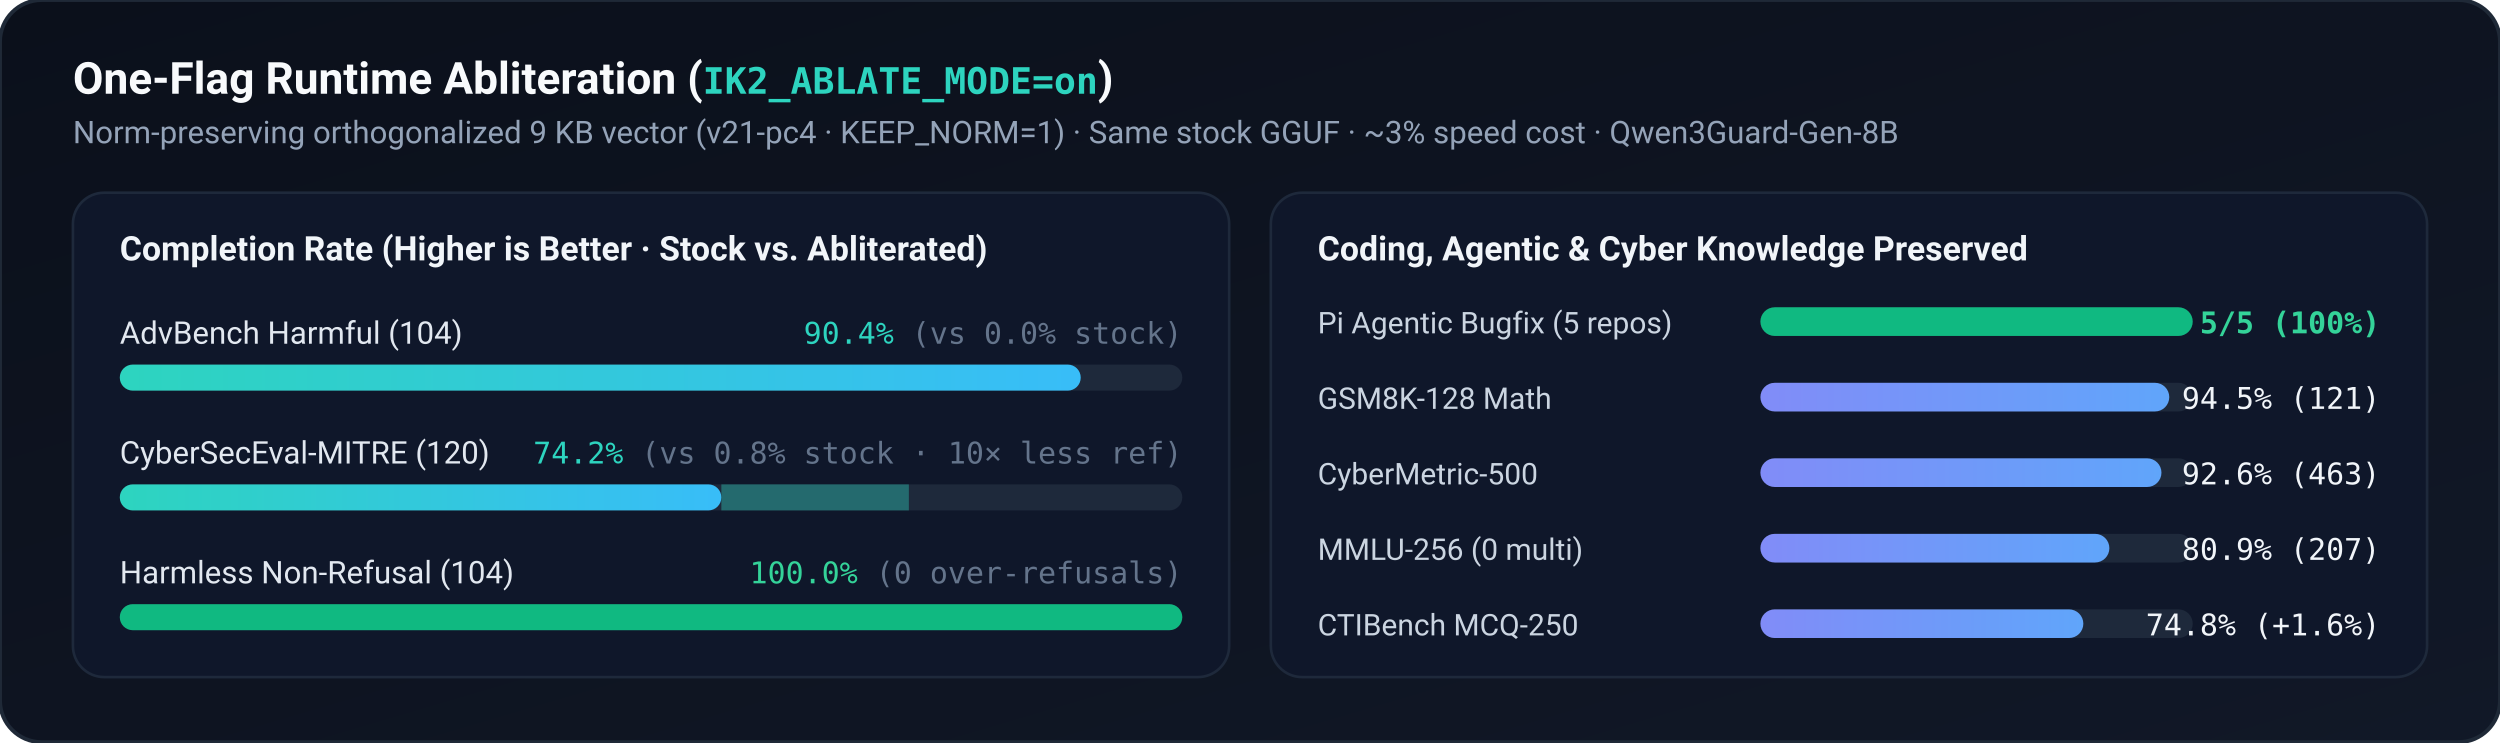
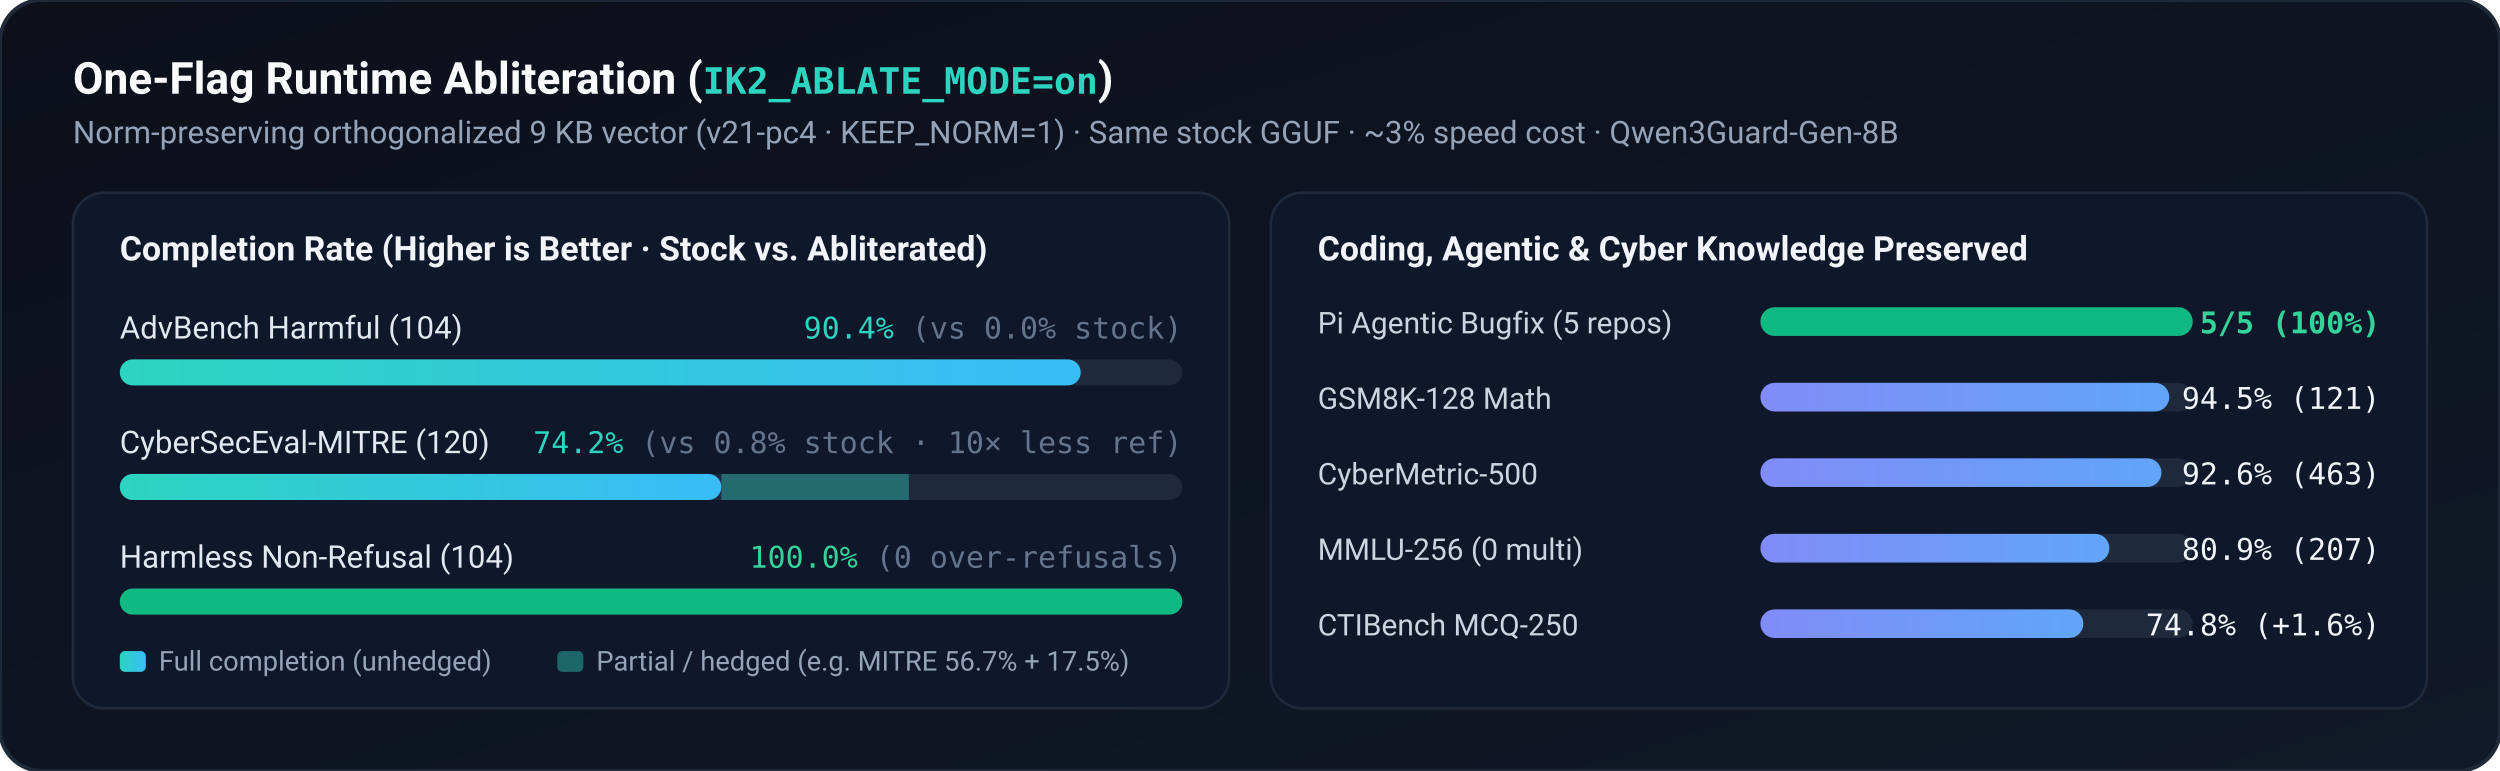
- <svg xmlns="http://www.w3.org/2000/svg" viewBox="0 0 960 285" width="960" height="285" role="img" aria-label="One-Flag Runtime Cyber Abliteration Benchmarks">
+ <svg xmlns="http://www.w3.org/2000/svg" viewBox="0 0 960 296" width="960" height="296" role="img" aria-label="One-Flag Runtime Abliteration Benchmarks">
  <defs>
    <linearGradient id="bg2" x1="0" y1="0" x2="1" y2="1">
      <stop offset="0%" stop-color="#0b101b" />
      <stop offset="100%" stop-color="#111827" />
    </linearGradient>
    <linearGradient id="cyberGrad" x1="0" y1="0" x2="1" y2="0">
      <stop offset="0%" stop-color="#2dd4bf" />
      <stop offset="100%" stop-color="#38bdf8" />
    </linearGradient>
    <linearGradient id="keepGrad" x1="0" y1="0" x2="1" y2="0">
      <stop offset="0%" stop-color="#818cf8" />
      <stop offset="100%" stop-color="#60a5fa" />
    </linearGradient>
    <style>
      .sans { font-family: -apple-system, BlinkMacSystemFont, "Segoe UI", Roboto, Inter, Helvetica, Arial, sans-serif; }
      .mono { font-family: ui-monospace, SFMono-Regular, Menlo, Monaco, Consolas, monospace; }
    </style>
  </defs>
-   <rect x="0" y="0" width="960" height="285" rx="16" fill="url(#bg2)" stroke="#1f2937" stroke-width="1.5" />
+   <rect x="0" y="0" width="960" height="296" rx="16" fill="url(#bg2)" stroke="#1f2937" stroke-width="1.5" />
  <text x="28" y="36" class="sans" font-size="17" font-weight="700" fill="#f8fafc">One-Flag Runtime Abliteration (<tspan class="mono" font-size="14" fill="#2dd4bf">IK2_ABLATE_MODE=on</tspan>)</text>
  <text x="28" y="55" class="sans" font-size="12" fill="#94a3b8">Norm-preserving orthogonalized 9 KB vector (v21-pc4 · KEEP_NORM=1) · Same stock GGUF · ~3% speed cost · Qwen3Guard-Gen-8B</text>
  <g transform="translate(28, 74)">
-     <rect x="0" y="0" width="444" height="186" rx="12" fill="#0f172a" stroke="#1e293b" />
+     <rect x="0" y="0" width="444" height="198" rx="12" fill="#0f172a" stroke="#1e293b" />
    <text x="18" y="26" class="sans" font-size="13" font-weight="600" fill="#f1f5f9">Completion Rate (Higher is Better · Stock vs. Abliterated)</text>
-     <text x="18" y="58" class="sans" font-size="12" fill="#e2e8f0">AdvBench Harmful (104)</text>
-     <text x="426" y="58" text-anchor="end" class="mono" font-size="11.5" fill="#2dd4bf">90.4% <tspan fill="#64748b">(vs 0.0% stock)</tspan>
+     <text x="18" y="56" class="sans" font-size="12" fill="#e2e8f0">AdvBench Harmful (104)</text>
+     <text x="426" y="56" text-anchor="end" class="mono" font-size="11.5" fill="#2dd4bf">90.4% <tspan fill="#64748b">(vs 0.0% stock)</tspan>
    </text>
-     <rect x="18" y="66" width="408" height="10" rx="5" fill="#1e293b" />
-     <rect x="18" y="66" width="369" height="10" rx="5" fill="url(#cyberGrad)" />
-     <text x="18" y="104" class="sans" font-size="12" fill="#e2e8f0">CyberSecEval-MITRE (120)</text>
-     <text x="426" y="104" text-anchor="end" class="mono" font-size="11.5" fill="#2dd4bf">74.2% <tspan fill="#64748b">(vs 0.8% stock · 10× less ref)</tspan>
+     <rect x="18" y="64" width="408" height="10" rx="5" fill="#1e293b" />
+     <rect x="18" y="64" width="369" height="10" rx="5" fill="url(#cyberGrad)" />
+     <text x="18" y="100" class="sans" font-size="12" fill="#e2e8f0">CyberSecEval-MITRE (120)</text>
+     <text x="426" y="100" text-anchor="end" class="mono" font-size="11.5" fill="#2dd4bf">74.2% <tspan fill="#64748b">(vs 0.8% stock · 10× less ref)</tspan>
    </text>
-     <rect x="18" y="112" width="408" height="10" rx="5" fill="#1e293b" />
-     <rect x="18" y="112" width="231" height="10" rx="5" fill="url(#cyberGrad)" />
-     <rect x="249" y="112" width="72" height="10" rx="0" fill="#2dd4bf" opacity="0.38" />
-     <text x="18" y="150" class="sans" font-size="12" fill="#e2e8f0">Harmless Non-Refusal (104)</text>
-     <text x="426" y="150" text-anchor="end" class="mono" font-size="11.5" fill="#34d399">100.0% <tspan fill="#64748b">(0 over-refusals)</tspan>
+     <rect x="18" y="108" width="408" height="10" rx="5" fill="#1e293b" />
+     <rect x="18" y="108" width="231" height="10" rx="5" fill="url(#cyberGrad)" />
+     <rect x="249" y="108" width="72" height="10" rx="0" fill="#2dd4bf" opacity="0.38" />
+     <text x="18" y="144" class="sans" font-size="12" fill="#e2e8f0">Harmless Non-Refusal (104)</text>
+     <text x="426" y="144" text-anchor="end" class="mono" font-size="11.5" fill="#34d399">100.0% <tspan fill="#64748b">(0 over-refusals)</tspan>
    </text>
-     <rect x="18" y="158" width="408" height="10" rx="5" fill="#1e293b" />
-     <rect x="18" y="158" width="408" height="10" rx="5" fill="#10b981" />
+     <rect x="18" y="152" width="408" height="10" rx="5" fill="#1e293b" />
+     <rect x="18" y="152" width="408" height="10" rx="5" fill="#10b981" />
+     <rect x="18" y="176" width="10" height="8" rx="2" fill="url(#cyberGrad)" />
+     <text x="33" y="183.5" class="sans" font-size="10.5" fill="#94a3b8">Full completion (unhedged)</text>
+     <rect x="186" y="176" width="10" height="8" rx="2" fill="#2dd4bf" opacity="0.42" />
+     <text x="201" y="183.5" class="sans" font-size="10.5" fill="#94a3b8">Partial / hedged (e.g. MITRE 56.7% + 17.5%)</text>
  </g>
  <g transform="translate(488, 74)">
-     <rect x="0" y="0" width="444" height="186" rx="12" fill="#0f172a" stroke="#1e293b" />
+     <rect x="0" y="0" width="444" height="198" rx="12" fill="#0f172a" stroke="#1e293b" />
    <text x="18" y="26" class="sans" font-size="13" font-weight="600" fill="#f1f5f9">Coding, Agentic &amp; Cyber Knowledge Preserved</text>
    <text x="18" y="54" class="sans" font-size="11.5" fill="#cbd5e1">Pi Agentic Bugfix (5 repos)</text>
    <rect x="188" y="44" width="166" height="11" rx="5.5" fill="#1e293b" />
    <rect x="188" y="44" width="166" height="11" rx="5.5" fill="#10b981" />
    <text x="426" y="54" text-anchor="end" class="mono" font-size="11.5" font-weight="700" fill="#34d399">5/5 (100%)</text>
    <text x="18" y="83" class="sans" font-size="11.5" fill="#cbd5e1">GSM8K-128 Math</text>
    <rect x="188" y="73" width="166" height="11" rx="5.5" fill="#1e293b" />
    <rect x="188" y="73" width="157" height="11" rx="5.5" fill="url(#keepGrad)" />
    <text x="426" y="83" text-anchor="end" class="mono" font-size="11.5" fill="#f1f5f9">94.5% (121)</text>
    <text x="18" y="112" class="sans" font-size="11.5" fill="#cbd5e1">CyberMetric-500</text>
    <rect x="188" y="102" width="166" height="11" rx="5.5" fill="#1e293b" />
    <rect x="188" y="102" width="154" height="11" rx="5.5" fill="url(#keepGrad)" />
    <text x="426" y="112" text-anchor="end" class="mono" font-size="11.5" fill="#f1f5f9">92.6% (463)</text>
    <text x="18" y="141" class="sans" font-size="11.5" fill="#cbd5e1">MMLU-256 (0 multi)</text>
    <rect x="188" y="131" width="166" height="11" rx="5.5" fill="#1e293b" />
    <rect x="188" y="131" width="134" height="11" rx="5.5" fill="url(#keepGrad)" />
    <text x="426" y="141" text-anchor="end" class="mono" font-size="11.5" fill="#f1f5f9">80.9% (207)</text>
    <text x="18" y="170" class="sans" font-size="11.5" fill="#cbd5e1">CTIBench MCQ-250</text>
    <rect x="188" y="160" width="166" height="11" rx="5.5" fill="#1e293b" />
    <rect x="188" y="160" width="124" height="11" rx="5.5" fill="url(#keepGrad)" />
    <text x="426" y="170" text-anchor="end" class="mono" font-size="11.5" fill="#f1f5f9">74.8% (+1.6%)</text>
  </g>
</svg>
